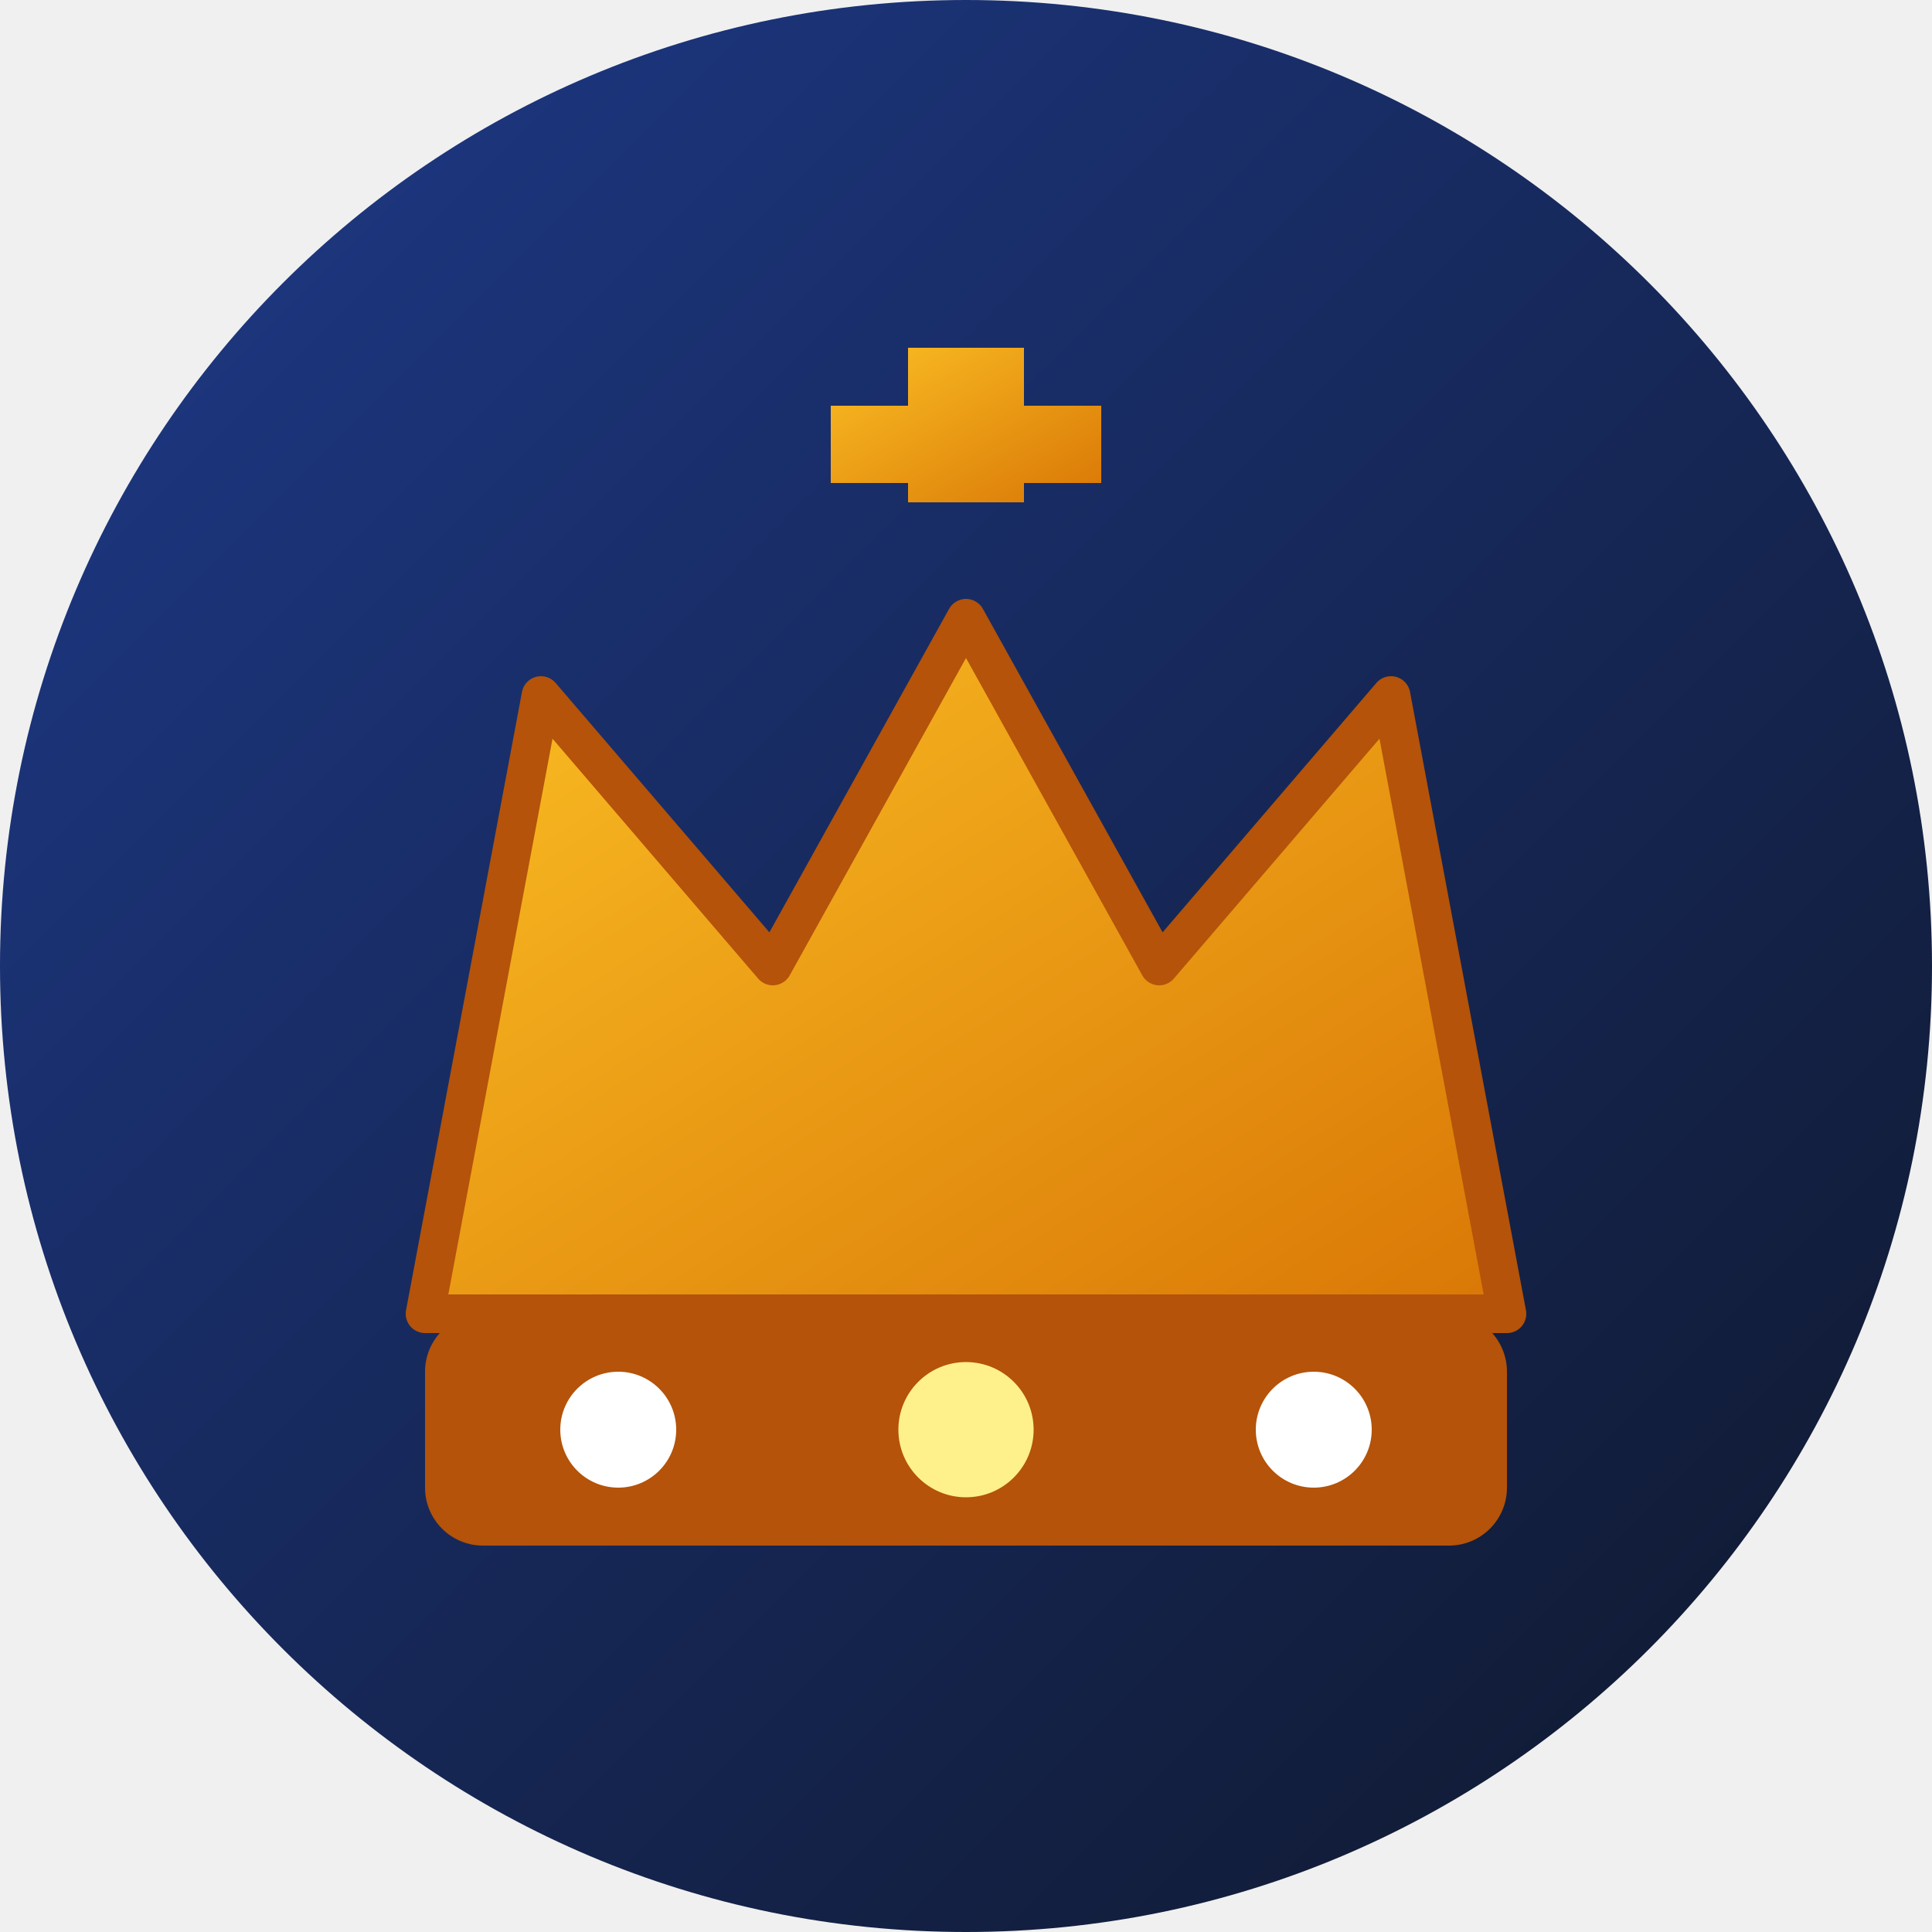
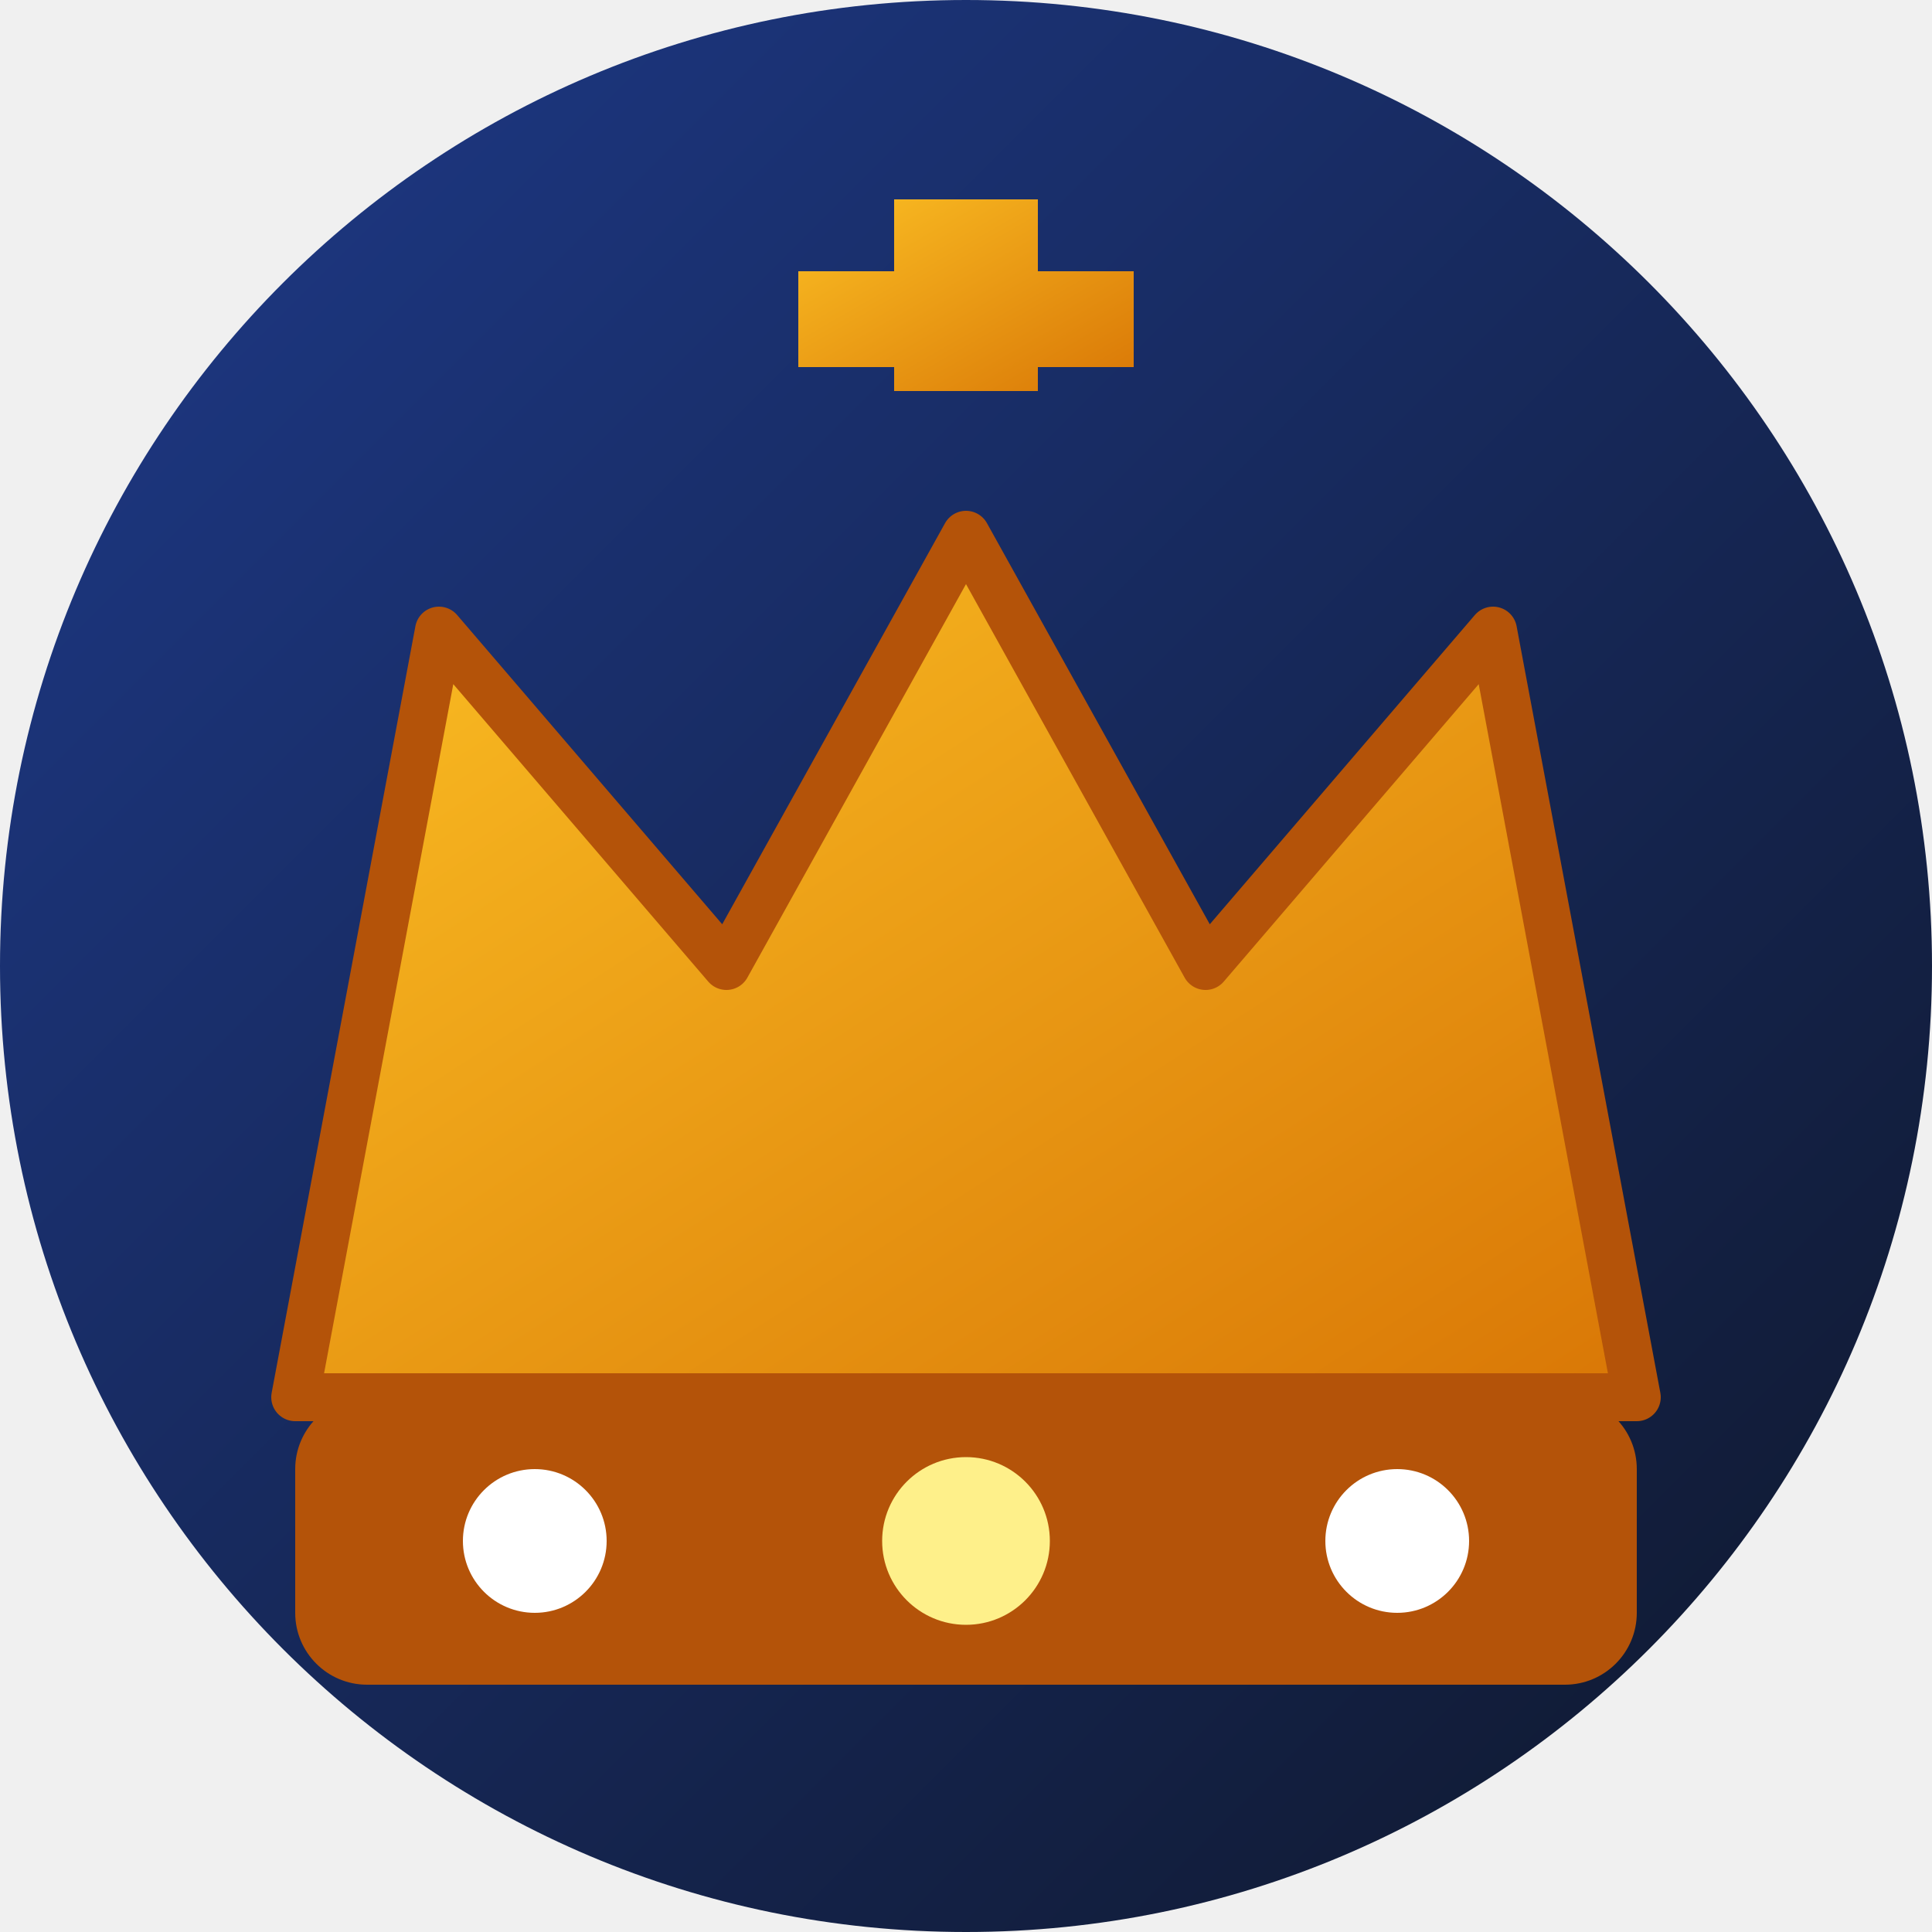
<svg xmlns="http://www.w3.org/2000/svg" viewBox="0 0 100 100">
  <defs>
    <linearGradient id="bg-king" x1="0%" y1="0%" x2="100%" y2="100%">
      <stop offset="0%" stop-color="#1e3a8a" />
      <stop offset="100%" stop-color="#0f172a" />
    </linearGradient>
    <linearGradient id="gold" x1="0%" y1="0%" x2="100%" y2="100%">
      <stop offset="0%" stop-color="#fbbf24" />
      <stop offset="100%" stop-color="#d97706" />
    </linearGradient>
  </defs>
  <rect width="100" height="100" rx="50" fill="url(#bg-king)" />
-   <path d="M47 18 h6 v8 h-6 z M43 21 h14 v4 h-14 z" fill="url(#gold)" />
-   <path d="M22 68 L28 36 L40 50 L50 32 L60 50 L72 36 L78 68 Z" fill="url(#gold)" stroke="#b45309" stroke-width="2" stroke-linejoin="round" />
-   <rect x="22" y="68" width="56" height="12" rx="3" fill="#b45309" />
-   <circle cx="32" cy="74" r="3" fill="#ffffff" />
-   <circle cx="50" cy="74" r="3.5" fill="#fef08a" />
-   <circle cx="68" cy="74" r="3" fill="#ffffff" />
+   <g transform="translate(50, 50) scale(1.24) translate(-50, -50)">
+     <path d="M47 18 h6 v8 h-6 z M43 21 h14 v4 h-14 z" fill="url(#gold)" />
+     <path d="M22 68 L28 36 L40 50 L50 32 L60 50 L72 36 L78 68 Z" fill="url(#gold)" stroke="#b45309" stroke-width="2" stroke-linejoin="round" />
+     <rect x="22" y="68" width="56" height="12" rx="3" fill="#b45309" />
+     <circle cx="32" cy="74" r="3" fill="#ffffff" />
+     <circle cx="50" cy="74" r="3.5" fill="#fef08a" />
+     <circle cx="68" cy="74" r="3" fill="#ffffff" />
+   </g>
</svg>
